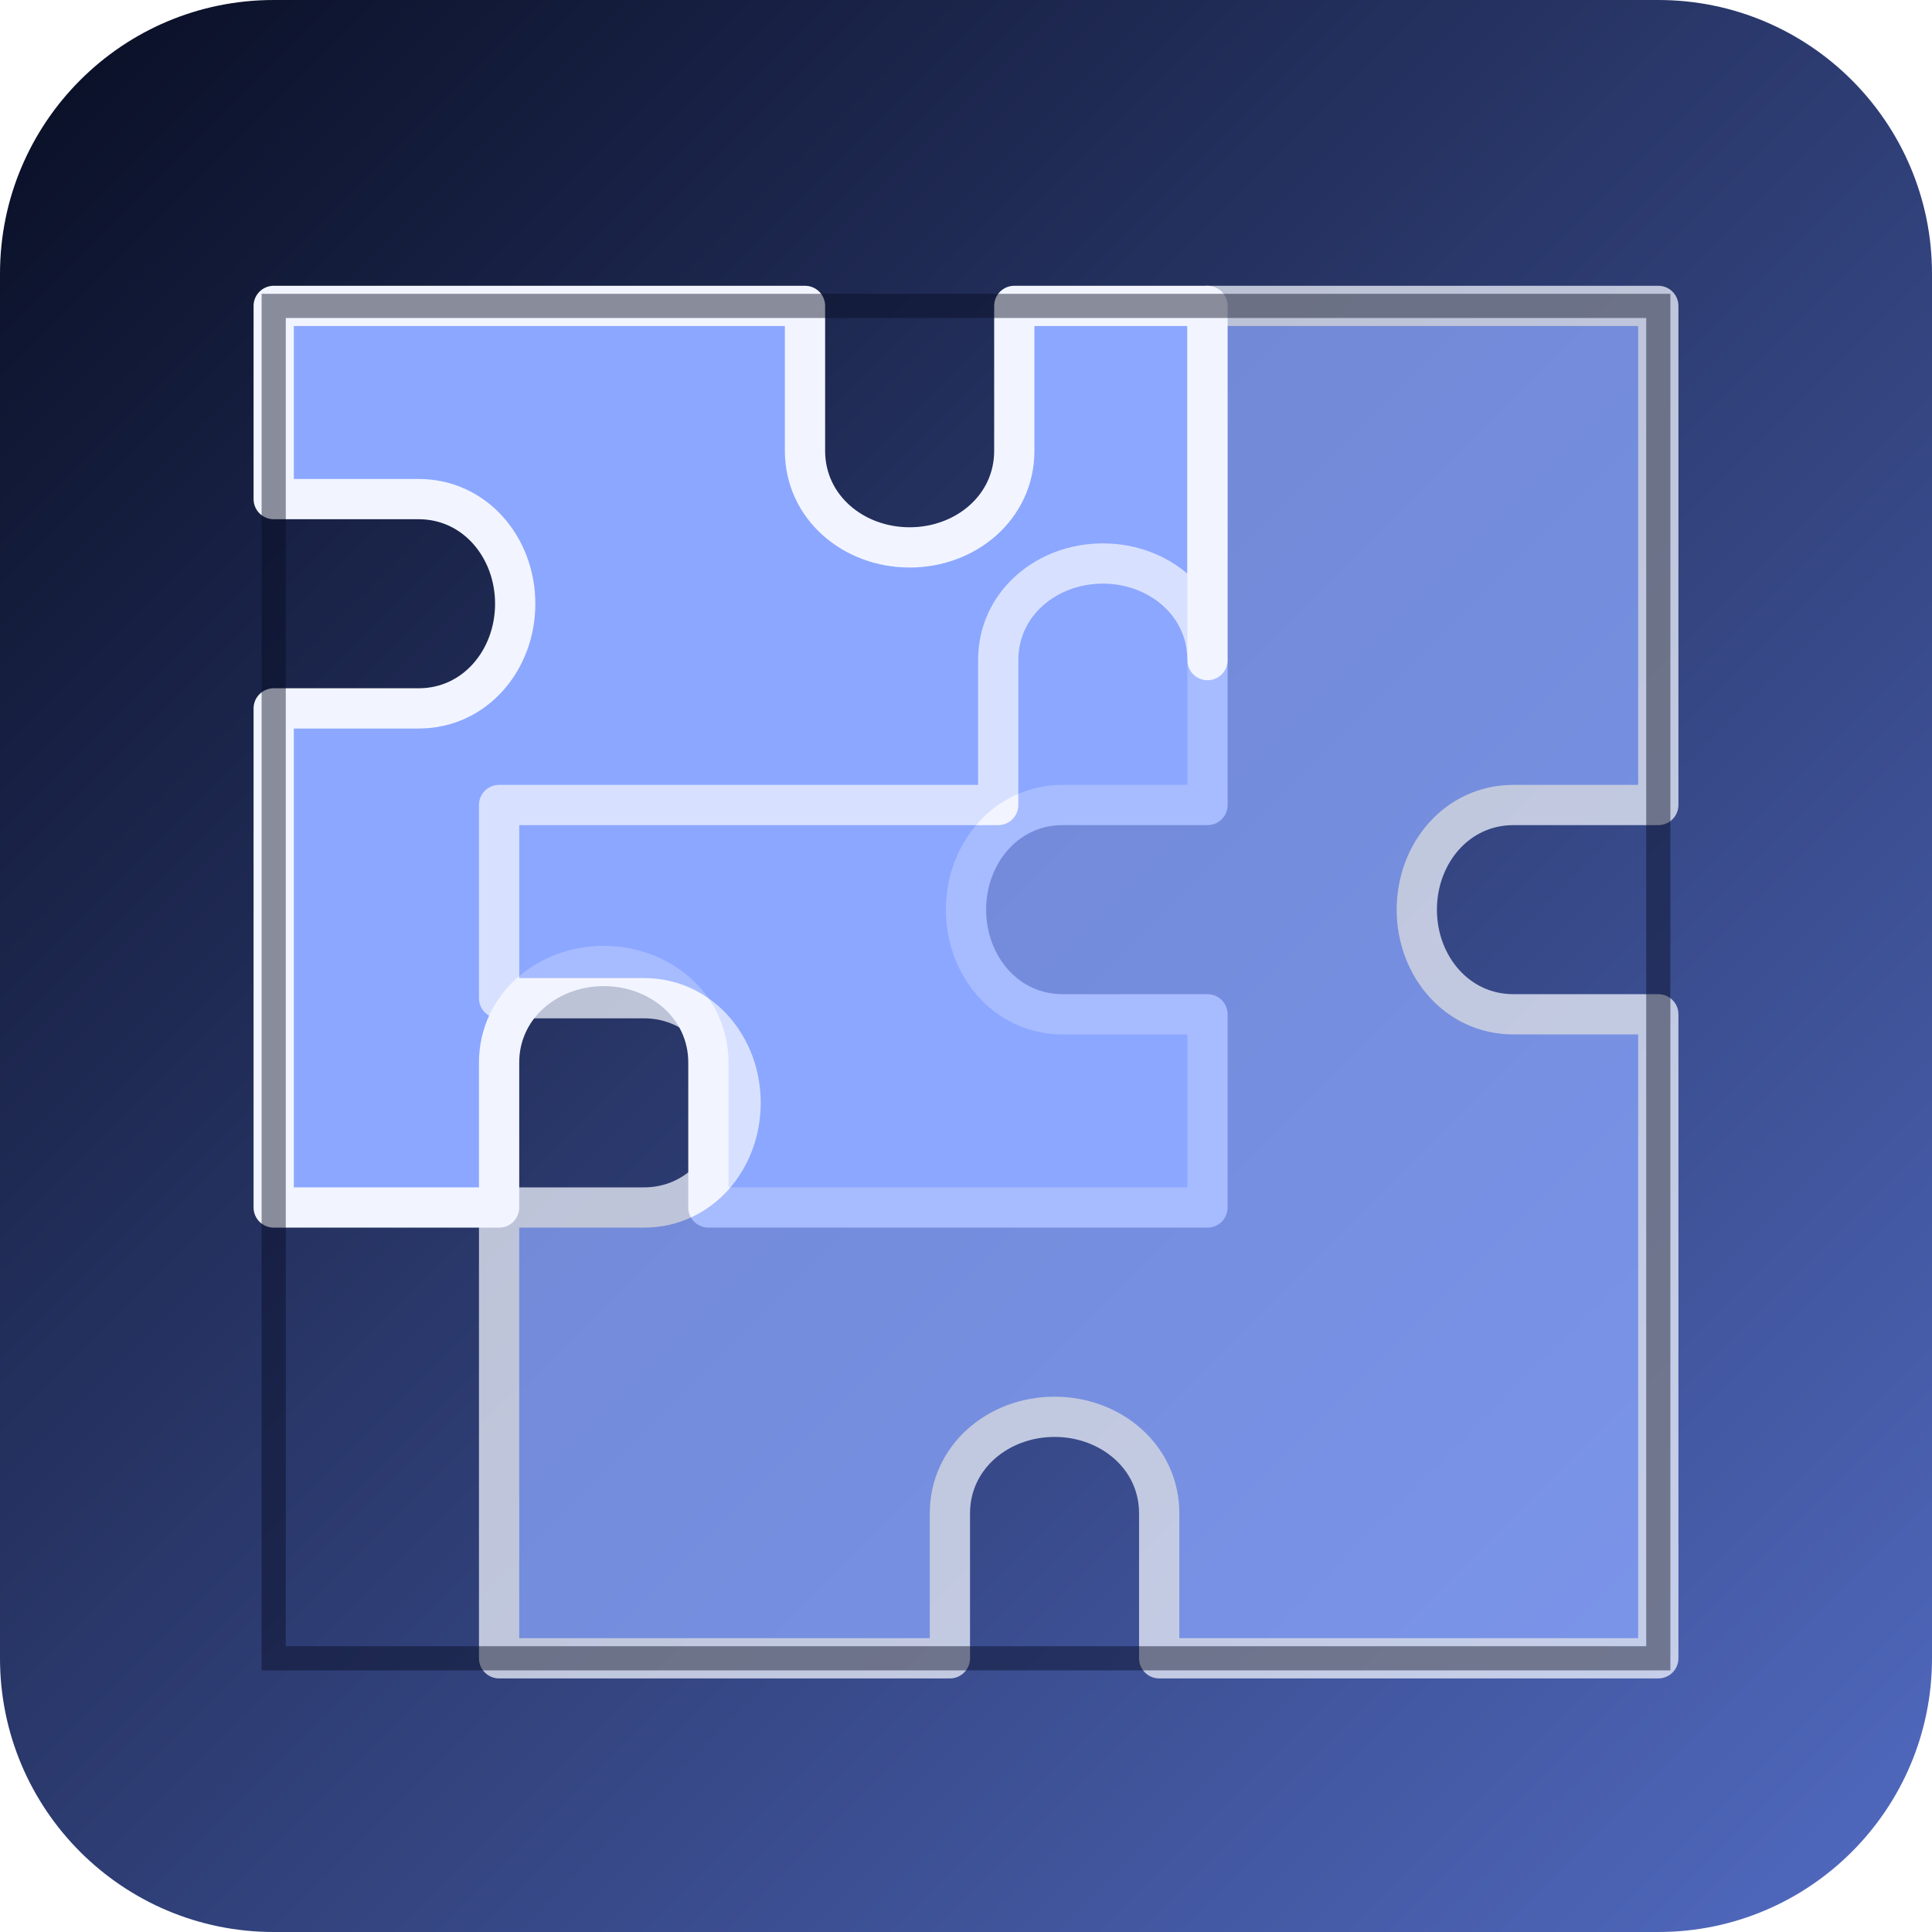
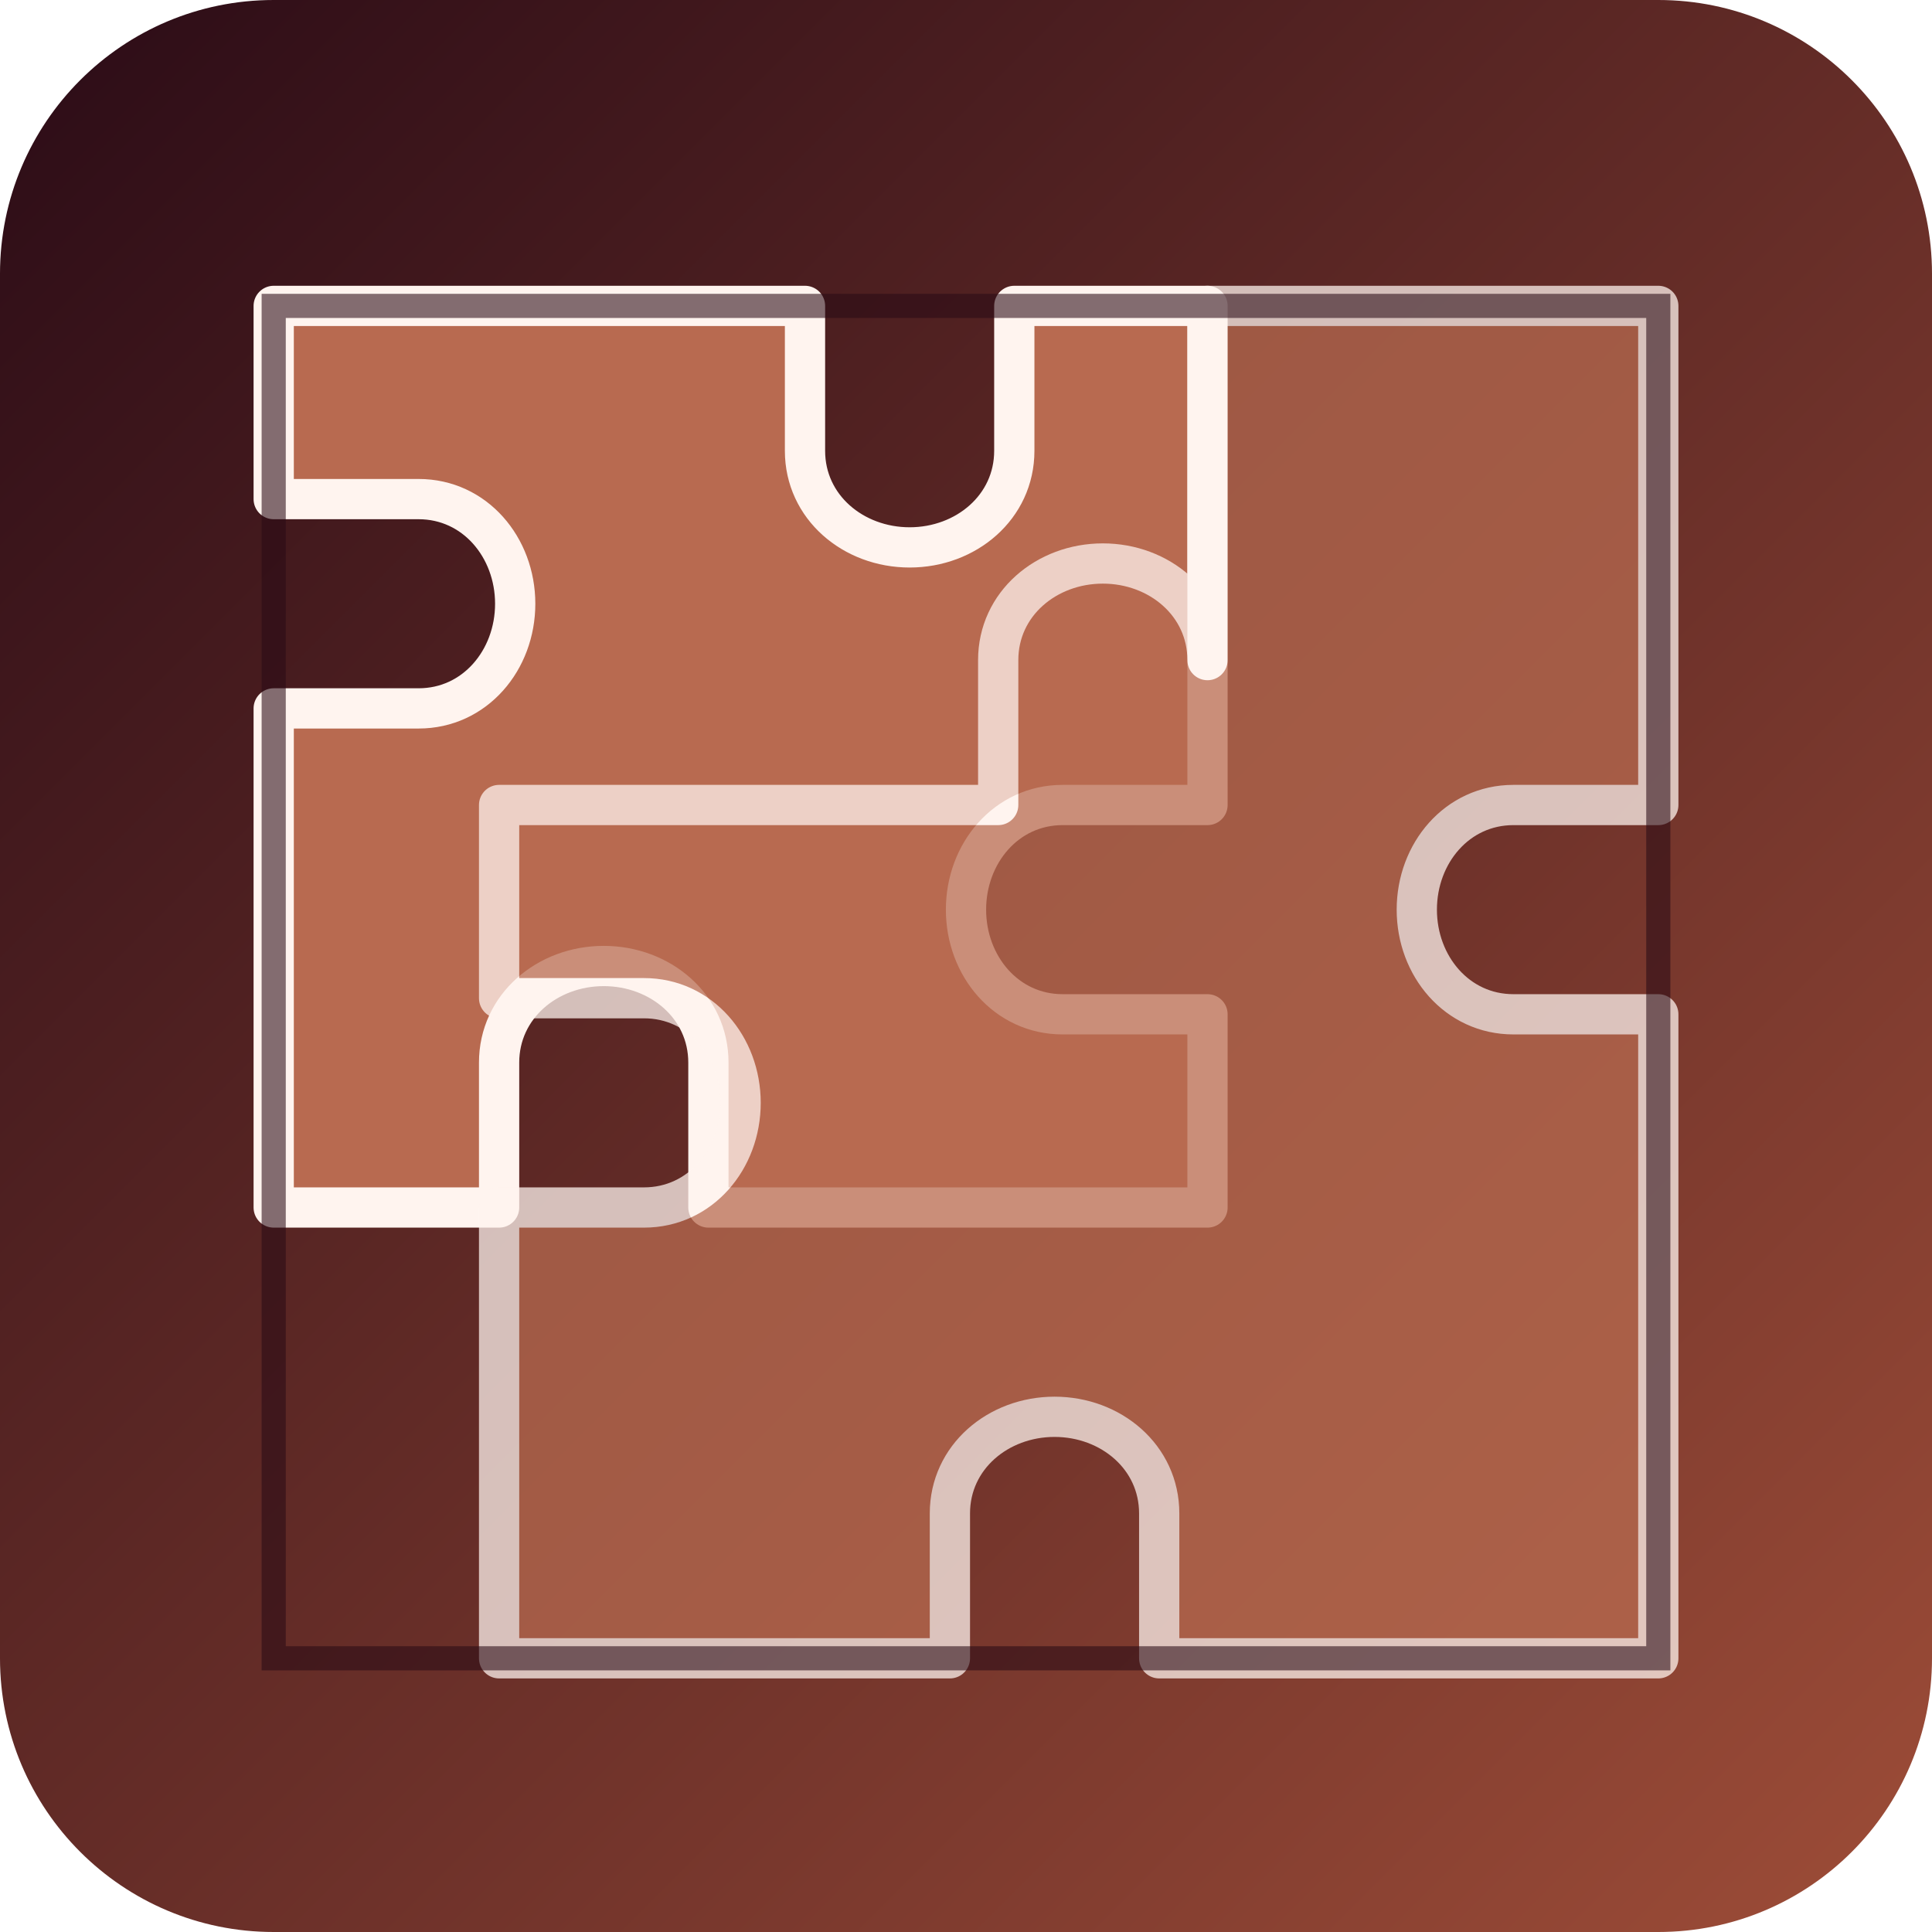
<svg xmlns="http://www.w3.org/2000/svg" viewBox="0 0 240 240" role="img" aria-labelledby="title desc">
  <defs>
    <linearGradient id="b" x2="1" y2="1">
-       <stop stop-color="#080D22" />
-       <stop offset="1" stop-color="#526BC2" />
+       <stop stop-color="#2A0B16" />
+       <stop offset="1" stop-color="#9E4D38" />
    </linearGradient>
  </defs>
  <rect width="240" height="240" rx="34" fill="url(#b)" />
-   <g fill="#8CA7FF" stroke="#F2F5FF" stroke-width="5" stroke-linejoin="round">
+   <g fill="#B86A50" stroke="#FFF4EF" stroke-width="5" stroke-linejoin="round">
    <path d="M34 38h66v18c0 7 6 12 13 12s13-5 13-12V38h24v62h-18c-7 0-12 6-12 13s5 13 12 13h18v24H88v-18c0-7-6-12-13-12s-13 5-13 12v18H34V88h18c7 0 12-6 12-13s-5-13-12-13H34Z" />
    <path d="M150 38h56v62h-18c-7 0-12 6-12 13s5 13 12 13h18v80h-62v-18c0-7-6-12-13-12s-13 5-13 12v18H62v-56h18c7 0 12-6 12-13s-5-13-12-13H62v-24h62V82c0-7 6-12 13-12s13 5 13 12Z" opacity=".74" />
  </g>
-   <path d="M34 38h172v168H34Z" fill="none" stroke="rgba(8,13,34,.45)" stroke-width="3" rx="18" />
+   <path d="M34 38h172v168H34Z" fill="none" stroke="rgba(42,11,22,.58)" stroke-width="3" rx="18" />
</svg>
